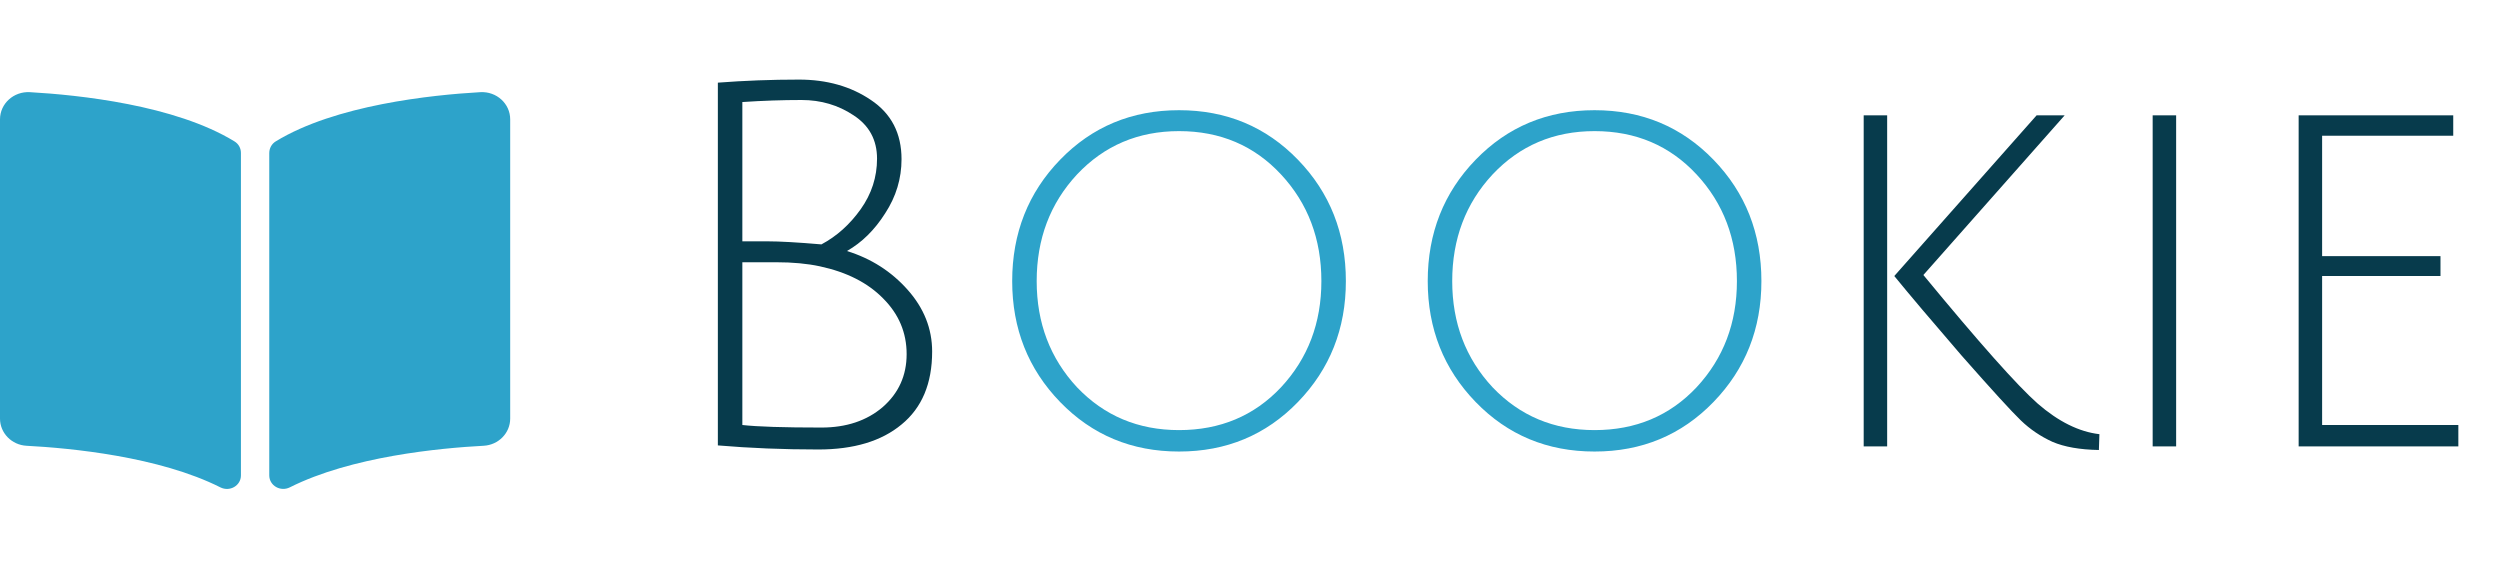
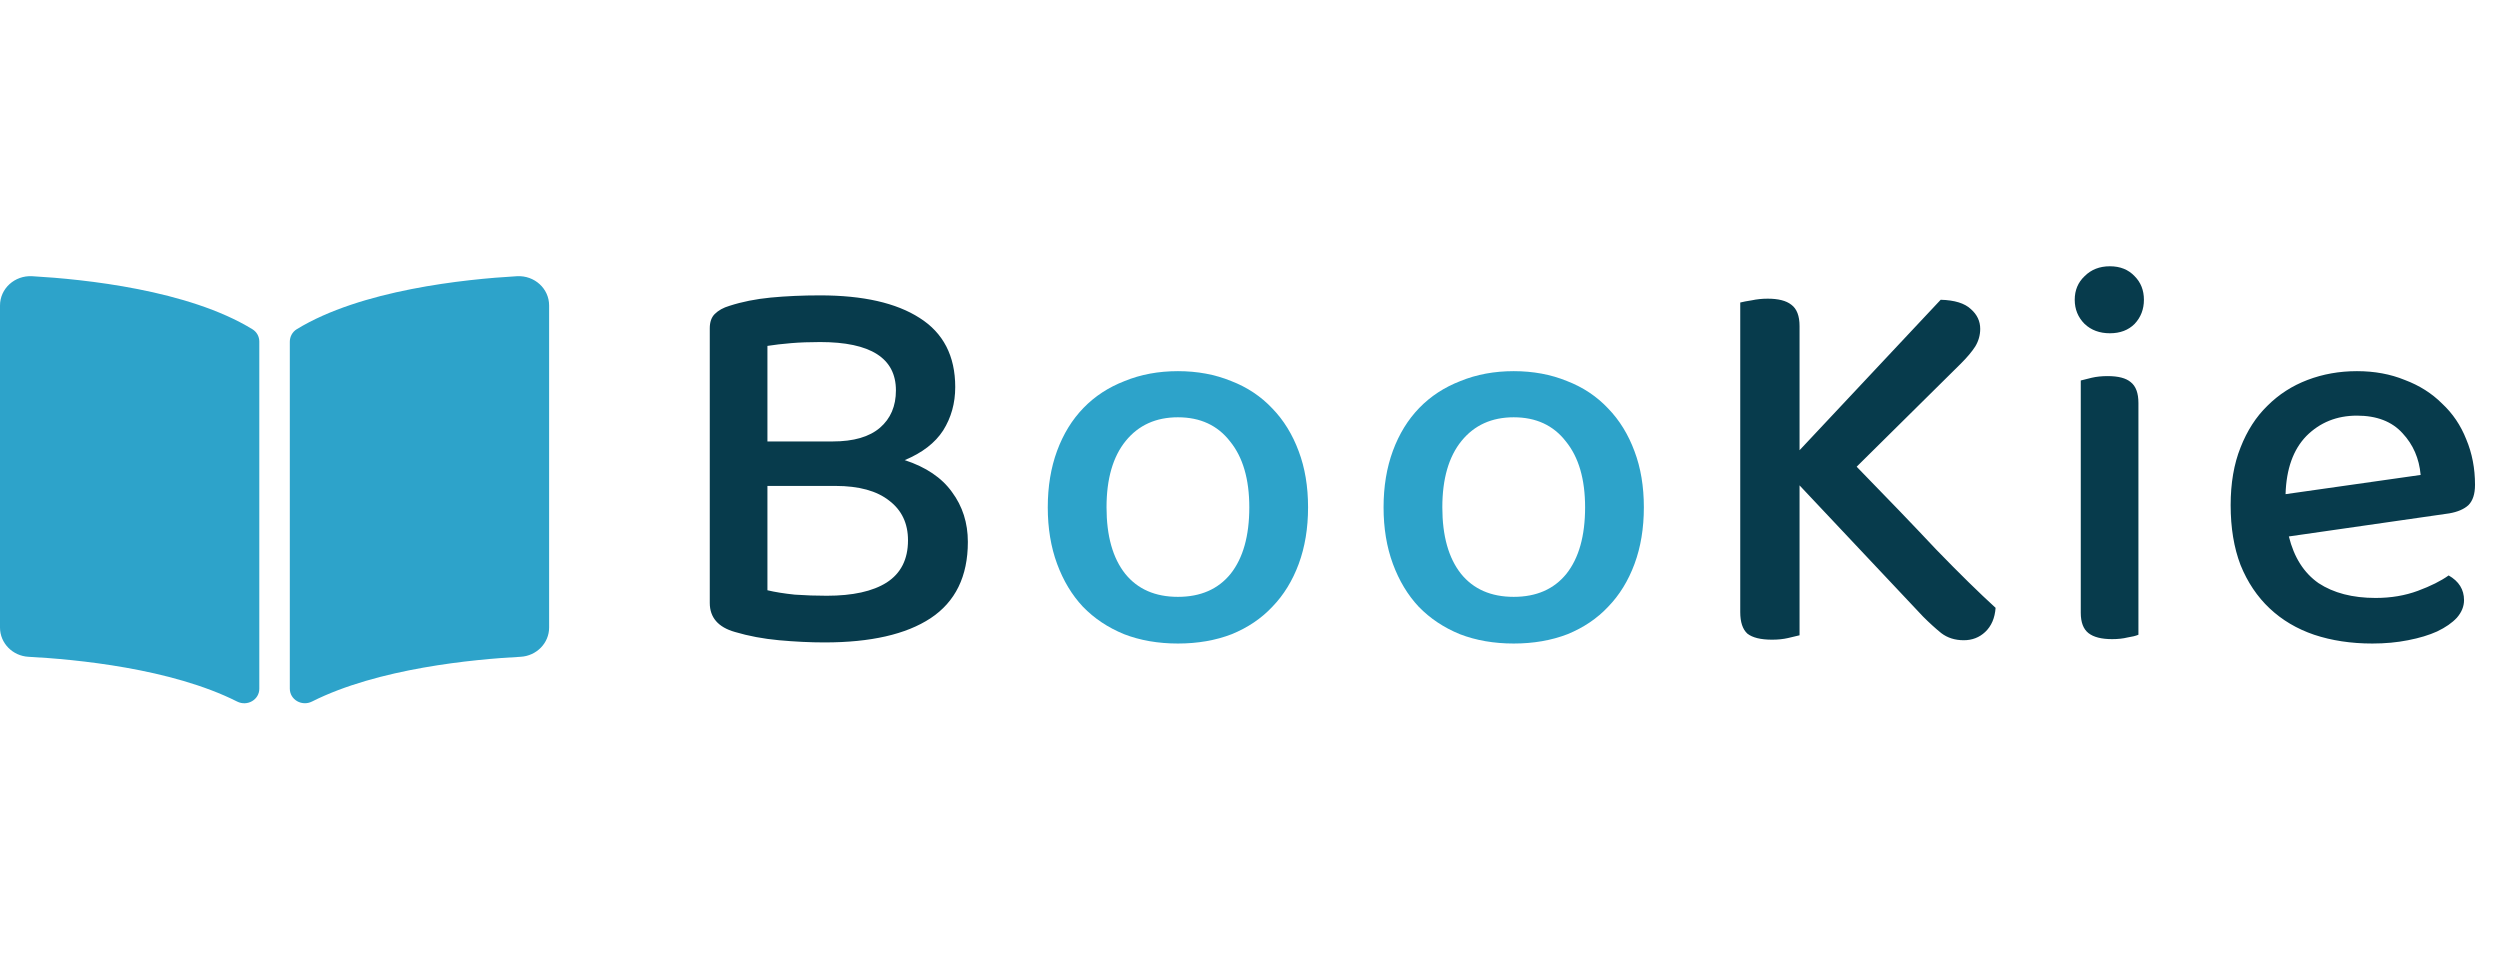
- <svg xmlns="http://www.w3.org/2000/svg" width="196" height="44" viewBox="0 0 196 44" fill="none">
-   <path d="M56.28 6.48C58.36 6.32 60.48 6.24 62.64 6.24C64.827 6.24 66.707 6.773 68.28 7.84C69.88 8.907 70.68 10.453 70.68 12.48C70.68 14 70.253 15.413 69.4 16.72C68.573 18.027 67.573 19.013 66.4 19.68C68.293 20.267 69.88 21.28 71.16 22.72C72.44 24.16 73.08 25.773 73.08 27.56C73.08 30.067 72.28 31.973 70.68 33.28C69.107 34.587 66.933 35.24 64.16 35.24C61.413 35.24 58.787 35.133 56.28 34.92V6.48ZM64.4 33.52C66.347 33.52 67.947 32.987 69.2 31.92C70.453 30.827 71.08 29.44 71.08 27.76C71.08 26.08 70.467 24.627 69.24 23.4C68.04 22.173 66.387 21.333 64.28 20.88C63.293 20.667 62.147 20.56 60.84 20.56C59.56 20.56 58.68 20.56 58.2 20.56V33.32C59.373 33.453 61.44 33.52 64.4 33.52ZM68.76 12.44C68.76 10.973 68.147 9.84 66.92 9.04C65.72 8.24 64.36 7.84 62.84 7.84C61.347 7.84 59.8 7.893 58.2 8V18.92C58.547 18.92 59.2 18.92 60.16 18.92C61.12 18.92 62.533 19 64.4 19.16C65.6 18.52 66.627 17.6 67.48 16.4C68.333 15.2 68.76 13.88 68.76 12.44ZM161.872 9.04L150.793 21.56C155.166 26.867 158.153 30.227 159.753 31.64C161.379 33.053 162.993 33.853 164.593 34.04L164.553 35.28C163.059 35.253 161.846 35.04 160.913 34.64C159.979 34.213 159.153 33.653 158.433 32.96C157.713 32.267 156.166 30.573 153.793 27.88C151.446 25.16 149.686 23.08 148.513 21.64L159.673 9.04H161.872ZM147.953 9.04V35H146.113V9.04H147.953ZM168.769 35V9.04H170.609V35H168.769ZM180.214 35V9.04H192.334V10.64H182.054V20.08H191.334V21.64H182.054V33.32H192.734V35H180.214Z" fill="#073B4C" />
-   <path d="M92.436 35.4C88.73 35.4 85.623 34.107 83.116 31.52C80.61 28.933 79.356 25.773 79.356 22.04C79.356 18.28 80.61 15.107 83.116 12.52C85.623 9.933 88.73 8.64 92.436 8.64C96.143 8.64 99.25 9.933 101.756 12.52C104.263 15.107 105.516 18.28 105.516 22.04C105.516 25.773 104.263 28.933 101.756 31.52C99.25 34.107 96.143 35.4 92.436 35.4ZM92.436 10.28C89.236 10.28 86.57 11.413 84.436 13.68C82.33 15.947 81.276 18.733 81.276 22.04C81.276 25.32 82.33 28.093 84.436 30.36C86.57 32.6 89.236 33.72 92.436 33.72C95.663 33.72 98.33 32.6 100.436 30.36C102.543 28.093 103.596 25.32 103.596 22.04C103.596 18.733 102.543 15.947 100.436 13.68C98.33 11.413 95.663 10.28 92.436 10.28ZM125.014 35.4C121.308 35.4 118.201 34.107 115.694 31.52C113.188 28.933 111.934 25.773 111.934 22.04C111.934 18.28 113.188 15.107 115.694 12.52C118.201 9.933 121.308 8.64 125.014 8.64C128.721 8.64 131.828 9.933 134.334 12.52C136.841 15.107 138.094 18.28 138.094 22.04C138.094 25.773 136.841 28.933 134.334 31.52C131.828 34.107 128.721 35.4 125.014 35.4ZM125.014 10.28C121.814 10.28 119.148 11.413 117.014 13.68C114.908 15.947 113.854 18.733 113.854 22.04C113.854 25.32 114.908 28.093 117.014 30.36C119.148 32.6 121.814 33.72 125.014 33.72C128.241 33.72 130.908 32.6 133.014 30.36C135.121 28.093 136.174 25.32 136.174 22.04C136.174 18.733 135.121 15.947 133.014 13.68C130.908 11.413 128.241 10.28 125.014 10.28Z" fill="#2DA3CA" />
-   <path d="M37.654 7.226C33.849 7.442 26.285 8.228 21.615 11.086C21.293 11.283 21.11 11.634 21.11 12.001V37.269C21.11 38.072 21.988 38.578 22.727 38.206C27.531 35.788 34.479 35.129 37.915 34.948C39.087 34.886 39.999 33.946 39.999 32.819V9.358C40 8.128 38.933 7.153 37.654 7.226ZM18.384 11.086C13.715 8.228 6.151 7.442 2.346 7.226C1.067 7.153 0 8.128 0 9.358V32.819C0 33.947 0.912 34.888 2.085 34.949C5.522 35.129 12.473 35.79 17.277 38.209C18.015 38.581 18.889 38.074 18.889 37.274V11.988C18.889 11.621 18.707 11.284 18.384 11.086Z" fill="#2DA3CA" />
+ <svg xmlns="http://www.w3.org/2000/svg" width="173" height="67" viewBox="0 0 173 67" fill="none">
+   <path d="M66.102 26.786C66.102 27.901 65.823 28.901 65.266 29.788C64.709 30.649 63.822 31.333 62.606 31.84C64.075 32.321 65.165 33.056 65.874 34.044C66.609 35.032 66.976 36.185 66.976 37.502C66.976 39.883 66.115 41.644 64.392 42.784C62.695 43.899 60.25 44.456 57.058 44.456C56.07 44.456 55.019 44.405 53.904 44.304C52.815 44.203 51.801 44.013 50.864 43.734C49.699 43.405 49.116 42.733 49.116 41.72V22.72C49.116 22.289 49.23 21.96 49.458 21.732C49.711 21.479 50.053 21.289 50.484 21.162C51.345 20.883 52.295 20.693 53.334 20.592C54.398 20.491 55.538 20.44 56.754 20.44C59.718 20.44 62.011 20.959 63.632 21.998C65.279 23.037 66.102 24.633 66.102 26.786ZM62.834 37.388C62.834 36.223 62.403 35.311 61.542 34.652C60.681 33.968 59.439 33.626 57.818 33.626H53.106V40.846C53.638 40.973 54.271 41.074 55.006 41.15C55.741 41.201 56.475 41.226 57.21 41.226C59.009 41.226 60.389 40.922 61.352 40.314C62.34 39.681 62.834 38.705 62.834 37.388ZM53.106 30.548H57.628C59.072 30.548 60.161 30.231 60.896 29.598C61.631 28.965 61.998 28.103 61.998 27.014C61.998 24.785 60.25 23.67 56.754 23.67C56.019 23.67 55.348 23.695 54.74 23.746C54.132 23.797 53.587 23.86 53.106 23.936V30.548ZM124.529 33.588V43.962C124.327 44.013 124.061 44.076 123.731 44.152C123.402 44.228 123.035 44.266 122.629 44.266C121.844 44.266 121.274 44.127 120.919 43.848C120.59 43.544 120.425 43.05 120.425 42.366V20.934C120.628 20.883 120.894 20.833 121.223 20.782C121.578 20.706 121.945 20.668 122.325 20.668C123.06 20.668 123.605 20.807 123.959 21.086C124.339 21.365 124.529 21.859 124.529 22.568V31.156L134.295 20.744C135.258 20.769 135.955 20.985 136.385 21.39C136.816 21.77 137.031 22.226 137.031 22.758C137.031 23.189 136.917 23.594 136.689 23.974C136.461 24.329 136.132 24.721 135.701 25.152L128.481 32.296C130.584 34.449 132.421 36.362 133.991 38.034C135.587 39.681 136.955 41.023 138.095 42.062C138.045 42.771 137.804 43.329 137.373 43.734C136.968 44.114 136.474 44.304 135.891 44.304C135.283 44.304 134.764 44.139 134.333 43.81C133.928 43.481 133.51 43.101 133.079 42.67L124.529 33.588ZM147.979 43.924C147.802 44 147.549 44.063 147.219 44.114C146.915 44.19 146.561 44.228 146.155 44.228C145.421 44.228 144.876 44.089 144.521 43.81C144.167 43.531 143.989 43.063 143.989 42.404V26.33C144.192 26.279 144.445 26.216 144.749 26.14C145.079 26.064 145.446 26.026 145.851 26.026C146.586 26.026 147.118 26.165 147.447 26.444C147.802 26.723 147.979 27.204 147.979 27.888V43.924ZM143.571 20.744C143.571 20.085 143.799 19.541 144.255 19.11C144.711 18.654 145.294 18.426 146.003 18.426C146.713 18.426 147.283 18.654 147.713 19.11C148.144 19.541 148.359 20.085 148.359 20.744C148.359 21.403 148.144 21.96 147.713 22.416C147.283 22.847 146.713 23.062 146.003 23.062C145.294 23.062 144.711 22.847 144.255 22.416C143.799 21.96 143.571 21.403 143.571 20.744ZM158.389 37.122C158.744 38.566 159.428 39.643 160.441 40.352C161.48 41.036 162.797 41.378 164.393 41.378C165.457 41.378 166.433 41.213 167.319 40.884C168.206 40.555 168.915 40.2 169.447 39.82C170.157 40.225 170.511 40.795 170.511 41.53C170.511 41.961 170.347 42.366 170.017 42.746C169.688 43.101 169.232 43.417 168.649 43.696C168.092 43.949 167.421 44.152 166.635 44.304C165.875 44.456 165.052 44.532 164.165 44.532C162.696 44.532 161.353 44.329 160.137 43.924C158.947 43.519 157.921 42.911 157.059 42.1C156.198 41.289 155.527 40.289 155.045 39.098C154.589 37.907 154.361 36.527 154.361 34.956C154.361 33.436 154.589 32.106 155.045 30.966C155.501 29.801 156.122 28.838 156.907 28.078C157.693 27.293 158.617 26.697 159.681 26.292C160.745 25.887 161.885 25.684 163.101 25.684C164.317 25.684 165.419 25.887 166.407 26.292C167.421 26.672 168.282 27.217 168.991 27.926C169.726 28.61 170.283 29.433 170.663 30.396C171.069 31.359 171.271 32.41 171.271 33.55C171.271 34.183 171.119 34.652 170.815 34.956C170.511 35.235 170.068 35.425 169.485 35.526L158.389 37.122ZM163.101 28.762C161.708 28.762 160.543 29.231 159.605 30.168C158.693 31.105 158.212 32.448 158.161 34.196L167.509 32.866C167.408 31.726 166.99 30.763 166.255 29.978C165.521 29.167 164.469 28.762 163.101 28.762Z" fill="#073B4C" />
+   <path d="M90.518 35.108C90.518 36.552 90.302 37.857 89.872 39.022C89.441 40.187 88.833 41.175 88.048 41.986C87.288 42.797 86.35 43.43 85.236 43.886C84.121 44.317 82.88 44.532 81.512 44.532C80.144 44.532 78.902 44.317 77.788 43.886C76.673 43.43 75.723 42.797 74.938 41.986C74.178 41.175 73.582 40.187 73.152 39.022C72.721 37.857 72.506 36.552 72.506 35.108C72.506 33.664 72.721 32.359 73.152 31.194C73.582 30.029 74.19 29.041 74.976 28.23C75.761 27.419 76.711 26.799 77.826 26.368C78.94 25.912 80.169 25.684 81.512 25.684C82.854 25.684 84.083 25.912 85.198 26.368C86.312 26.799 87.262 27.432 88.048 28.268C88.833 29.079 89.441 30.067 89.872 31.232C90.302 32.372 90.518 33.664 90.518 35.108ZM81.512 28.876C79.992 28.876 78.788 29.421 77.902 30.51C77.015 31.599 76.572 33.132 76.572 35.108C76.572 37.084 77.002 38.617 77.864 39.706C78.725 40.77 79.941 41.302 81.512 41.302C83.082 41.302 84.298 40.77 85.16 39.706C86.021 38.617 86.452 37.084 86.452 35.108C86.452 33.157 86.008 31.637 85.122 30.548C84.26 29.433 83.057 28.876 81.512 28.876ZM113.755 35.108C113.755 36.552 113.54 37.857 113.109 39.022C112.679 40.187 112.071 41.175 111.285 41.986C110.525 42.797 109.588 43.43 108.473 43.886C107.359 44.317 106.117 44.532 104.749 44.532C103.381 44.532 102.14 44.317 101.025 43.886C99.911 43.43 98.961 42.797 98.175 41.986C97.415 41.175 96.82 40.187 96.389 39.022C95.959 37.857 95.743 36.552 95.743 35.108C95.743 33.664 95.959 32.359 96.389 31.194C96.82 30.029 97.428 29.041 98.213 28.23C98.999 27.419 99.949 26.799 101.063 26.368C102.178 25.912 103.407 25.684 104.749 25.684C106.092 25.684 107.321 25.912 108.435 26.368C109.55 26.799 110.5 27.432 111.285 28.268C112.071 29.079 112.679 30.067 113.109 31.232C113.54 32.372 113.755 33.664 113.755 35.108ZM104.749 28.876C103.229 28.876 102.026 29.421 101.139 30.51C100.253 31.599 99.809 33.132 99.809 35.108C99.809 37.084 100.24 38.617 101.101 39.706C101.963 40.77 103.179 41.302 104.749 41.302C106.32 41.302 107.536 40.77 108.397 39.706C109.259 38.617 109.689 37.084 109.689 35.108C109.689 33.157 109.246 31.637 108.359 30.548C107.498 29.433 106.295 28.876 104.749 28.876Z" fill="#2DA3CA" />
+   <path d="M35.772 19.114C32.156 19.32 24.971 20.066 20.535 22.782C20.228 22.969 20.055 23.302 20.055 23.651V47.656C20.055 48.418 20.888 48.9 21.591 48.546C26.155 46.249 32.755 45.622 36.019 45.45C37.133 45.392 37.999 44.498 37.999 43.428V21.14C38 19.971 36.987 19.046 35.772 19.114ZM17.465 22.782C13.03 20.066 5.844 19.32 2.229 19.114C1.013 19.046 0 19.971 0 21.14V43.428C0 44.5 0.866 45.393 1.98 45.451C5.245 45.623 11.849 46.25 16.413 48.549C17.114 48.901 17.944 48.421 17.944 47.661V23.639C17.944 23.29 17.772 22.97 17.465 22.782Z" fill="#2DA3CA" />
</svg>
